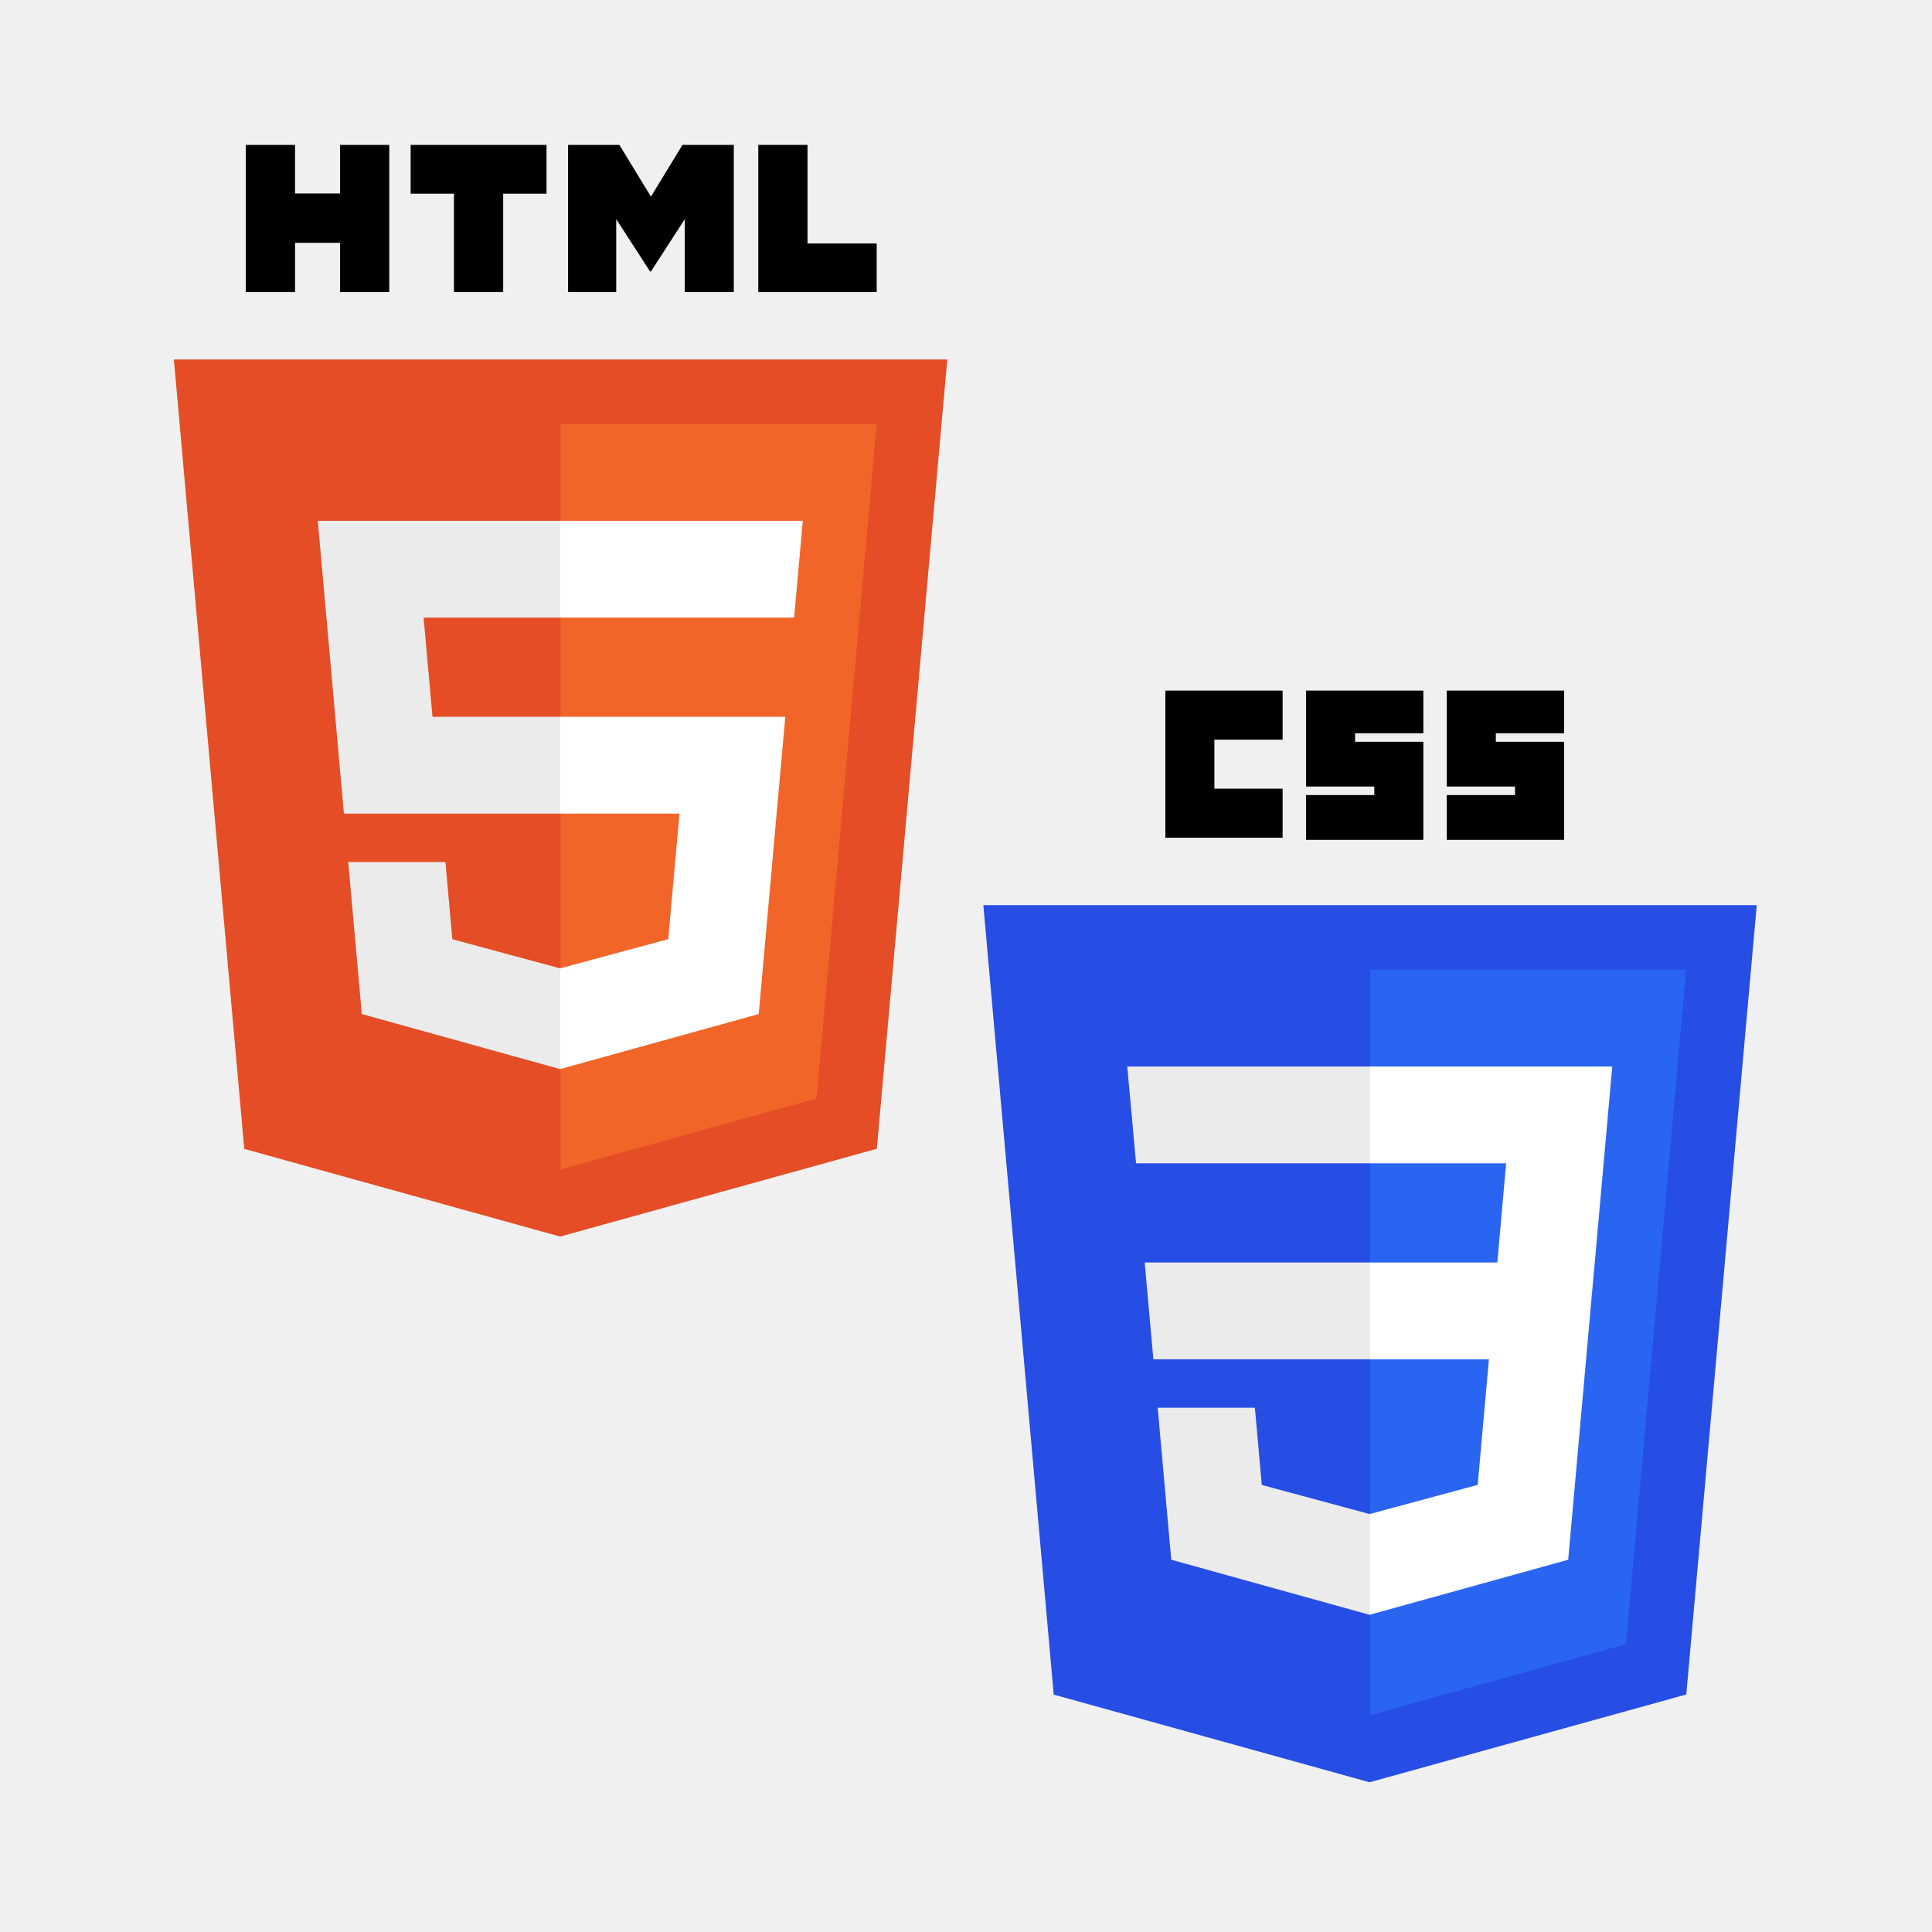
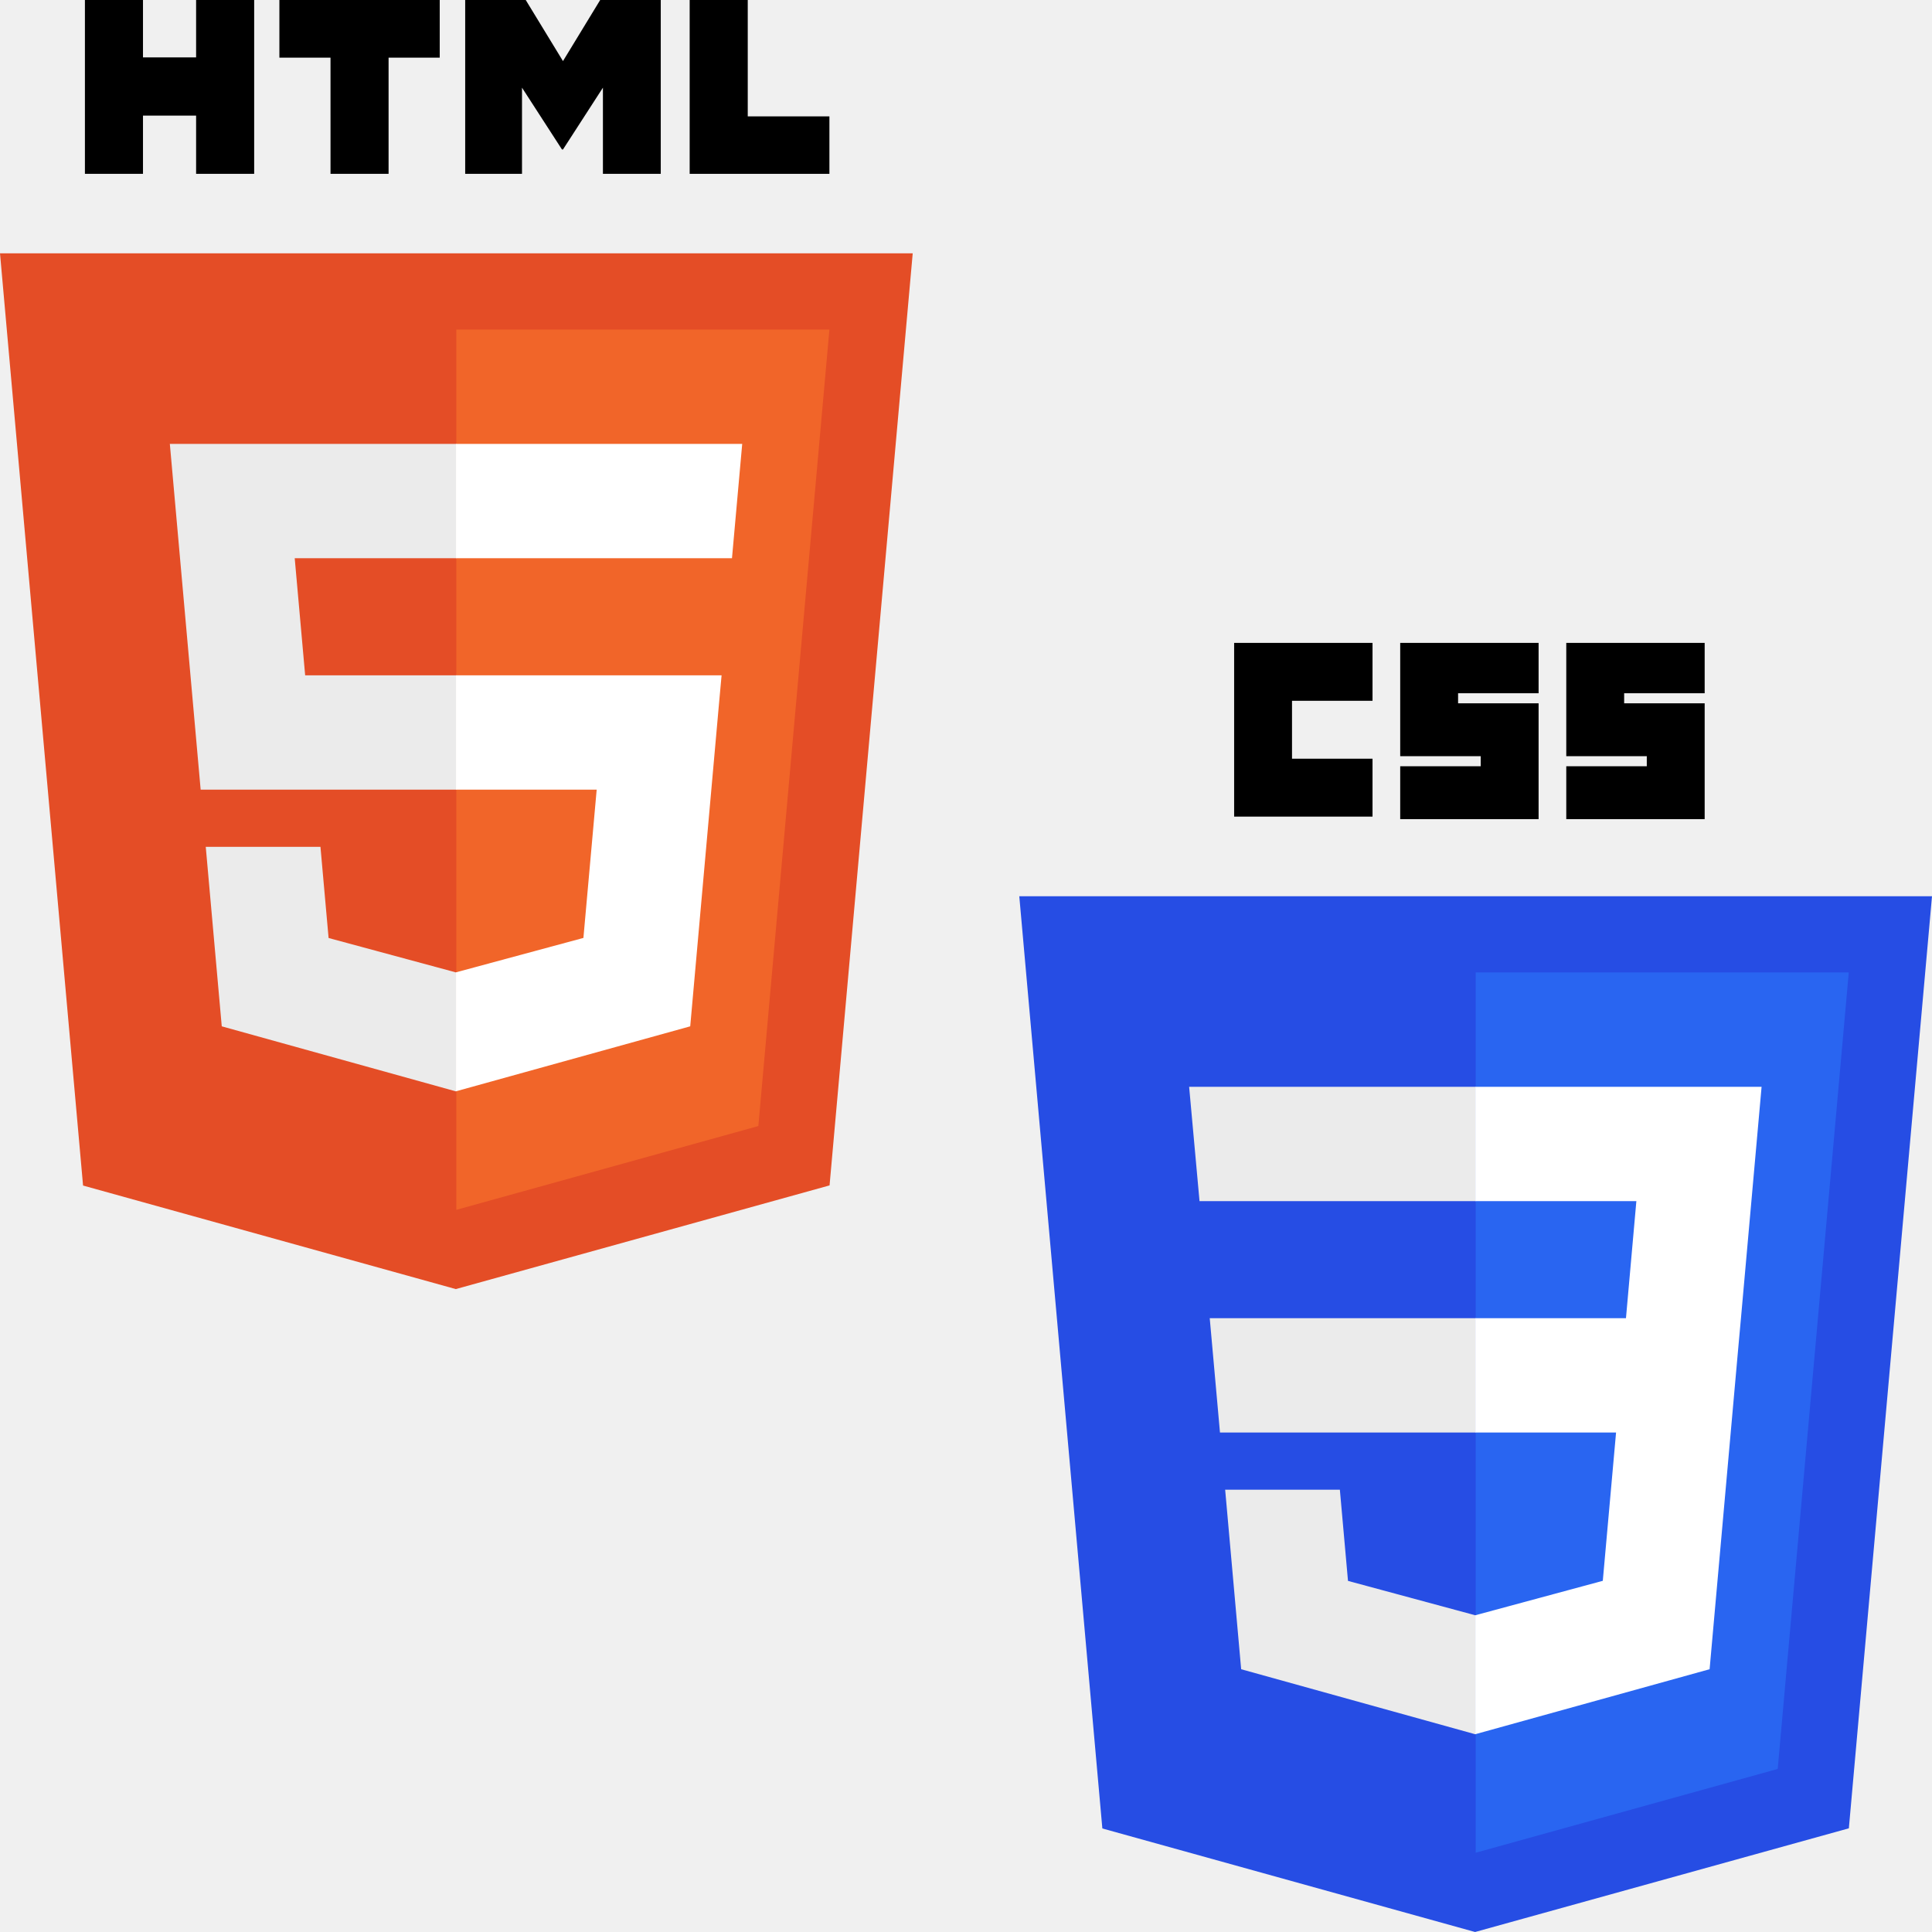
<svg xmlns="http://www.w3.org/2000/svg" width="400" height="400" viewBox="0 0 400 400" fill="none">
-   <path d="M283.554 369L218.162 350.847L203.589 187.4H363.715L349.128 350.821L283.554 369Z" fill="#264DE4" />
-   <path d="M336.639 340.415L349.105 200.764H283.652V355.105L336.639 340.415Z" fill="#2965F1" />
-   <path d="M236.996 261.384L238.793 281.43H283.652V261.384H236.996Z" fill="#EBEBEB" />
-   <path d="M233.386 220.81L235.209 240.856H283.652V220.81H233.386Z" fill="#EBEBEB" />
-   <path d="M283.652 313.446L283.565 313.469L261.239 307.441L259.812 291.453H239.689L242.497 322.929L283.56 334.328L283.652 334.302V313.446Z" fill="#EBEBEB" />
-   <path d="M241.274 142.982H265.553V153.135H251.427V163.288H265.553V173.441H241.274V142.982Z" fill="black" />
-   <path d="M270.409 142.982H294.688V151.811H280.562V153.576H294.688V173.883H270.409V164.612H284.535V162.847H270.409V142.982Z" fill="black" />
-   <path d="M299.544 142.982H323.824V151.811H309.698V153.576H323.824V173.883H299.544V164.612H313.671V162.847H299.544V142.982Z" fill="black" />
-   <path d="M330.18 261.384L333.799 220.81H283.583V240.856H311.83L310.006 261.384H283.583V281.43H308.268L305.941 307.428L283.583 313.463V334.318L324.679 322.928L329.691 266.767L330.18 261.384Z" fill="white" />
-   <path d="M196.126 74.418L181.538 237.839L115.965 256.018L50.572 237.865L36 74.418H196.126Z" fill="#E44D26" />
-   <path d="M116.063 242.123L169.049 227.433L181.516 87.782H116.063V242.123Z" fill="#F16529" />
-   <path d="M87.705 127.875H116.063V107.828H65.797L71.204 168.448H116.063V148.402H89.537L87.705 127.875Z" fill="#EBEBEB" />
-   <path d="M92.222 178.472H72.099L74.908 209.947L115.971 221.346L116.063 221.321V200.464L115.975 200.488L93.65 194.459L92.222 178.472Z" fill="#EBEBEB" />
-   <path d="M50.898 30H61.085V40.065H70.404V30H80.592V60.479H70.405V50.273H61.086V60.479H50.899L50.898 30Z" fill="black" />
-   <path d="M93.988 40.107H85.02V30H113.149V40.107H104.176V60.479H93.989L93.988 40.107Z" fill="black" />
-   <path d="M117.613 30H128.235L134.77 40.709L141.297 30H151.924V60.479H141.778V45.372L134.77 56.209H134.594L127.581 45.372V60.479H117.613V30Z" fill="black" />
-   <path d="M156.994 30H167.184V50.404H181.51V60.479H156.994V30Z" fill="black" />
-   <path d="M115.994 168.448H140.678L138.351 194.447L115.994 200.481V221.337L157.089 209.947L162.101 153.785L162.591 148.402H115.994V168.448Z" fill="white" />
-   <path d="M115.994 127.875H164.415L166.21 107.828H115.994V127.875Z" fill="white" />
+   <path d="M305.401 400L228.23 378.564L211.032 185.557H400L382.786 378.533L305.401 400Z" fill="#264DE4" />
+   <path d="M368.057 366.241L382.768 201.334H305.526V383.588L368.057 366.241Z" fill="#2965F1" />
+   <path d="M250.462 272.919L252.583 296.59H305.522V272.919H250.462Z" fill="#EBEBEB" />
+   <path d="M246.197 225.008L248.348 248.68H305.517V225.008H246.197Z" fill="#EBEBEB" />
+   <path d="M305.538 334.398L305.435 334.425L279.088 327.307L277.404 308.427H253.656L256.97 345.596L305.429 359.056L305.538 359.025V334.398Z" fill="#EBEBEB" />
+   <path d="M255.515 133.103H284.167V145.092H267.497V157.082H284.167V169.071H255.515V133.103Z" fill="black" />
+   <path d="M289.898 133.103H318.55V143.529H301.88V145.613H318.55V169.593H289.898V158.645H306.568V156.561H289.898V133.103Z" fill="black" />
+   <path d="M324.28 133.103H352.933V143.529H336.263V145.613H352.933V169.593H324.28V158.645H340.951V156.561H324.28V133.103Z" fill="black" />
+   <path d="M360.447 272.92L364.718 225.008H305.457V248.68H338.792L336.639 272.92H305.457V296.592H334.588L331.842 327.291L305.457 334.418V359.045L353.955 345.595L359.87 279.277L360.447 272.92Z" fill="white" />
+   <path d="M188.968 52.448L171.752 245.425L94.368 266.891L17.197 245.455L0 52.448H188.968Z" fill="#E44D26" />
+   <path d="M94.479 250.484L157.008 233.137L171.721 68.23H94.479V250.484Z" fill="#F16529" />
+   <path d="M61.018 115.578H94.484V91.906H35.164L41.544 163.489H94.484V139.818H63.18L61.018 115.578Z" fill="#EBEBEB" />
+   <path d="M66.347 175.325H42.599L45.913 212.492L94.373 225.953L94.481 225.923V201.294L94.377 201.322L68.031 194.203L66.347 175.325Z" fill="#EBEBEB" />
+   <path d="M17.581 0H29.604V11.885H40.601V0H52.623V35.991H40.601V23.939H29.604V35.991H17.582L17.581 0Z" fill="black" />
+   <path d="M68.429 11.935H57.845V0H91.041V11.935H80.452V35.991H68.43L68.429 11.935Z" fill="black" />
+   <path d="M96.312 0H108.847L116.559 12.646L124.262 0H136.803V35.991H124.829V18.152L116.559 30.949H116.351L108.075 18.152V35.991H96.312V0Z" fill="black" />
+   <path d="M142.789 0H154.814V24.095H171.721V35.991H142.789V0Z" fill="black" />
+   <path d="M94.406 163.486H123.537L120.79 194.187L94.406 201.312V225.94L142.903 212.49L148.818 146.171L149.396 139.814H94.406V163.486Z" fill="white" />
+   <path d="M94.406 115.578H151.549L153.667 91.906H94.406V115.578Z" fill="white" />
</svg>
